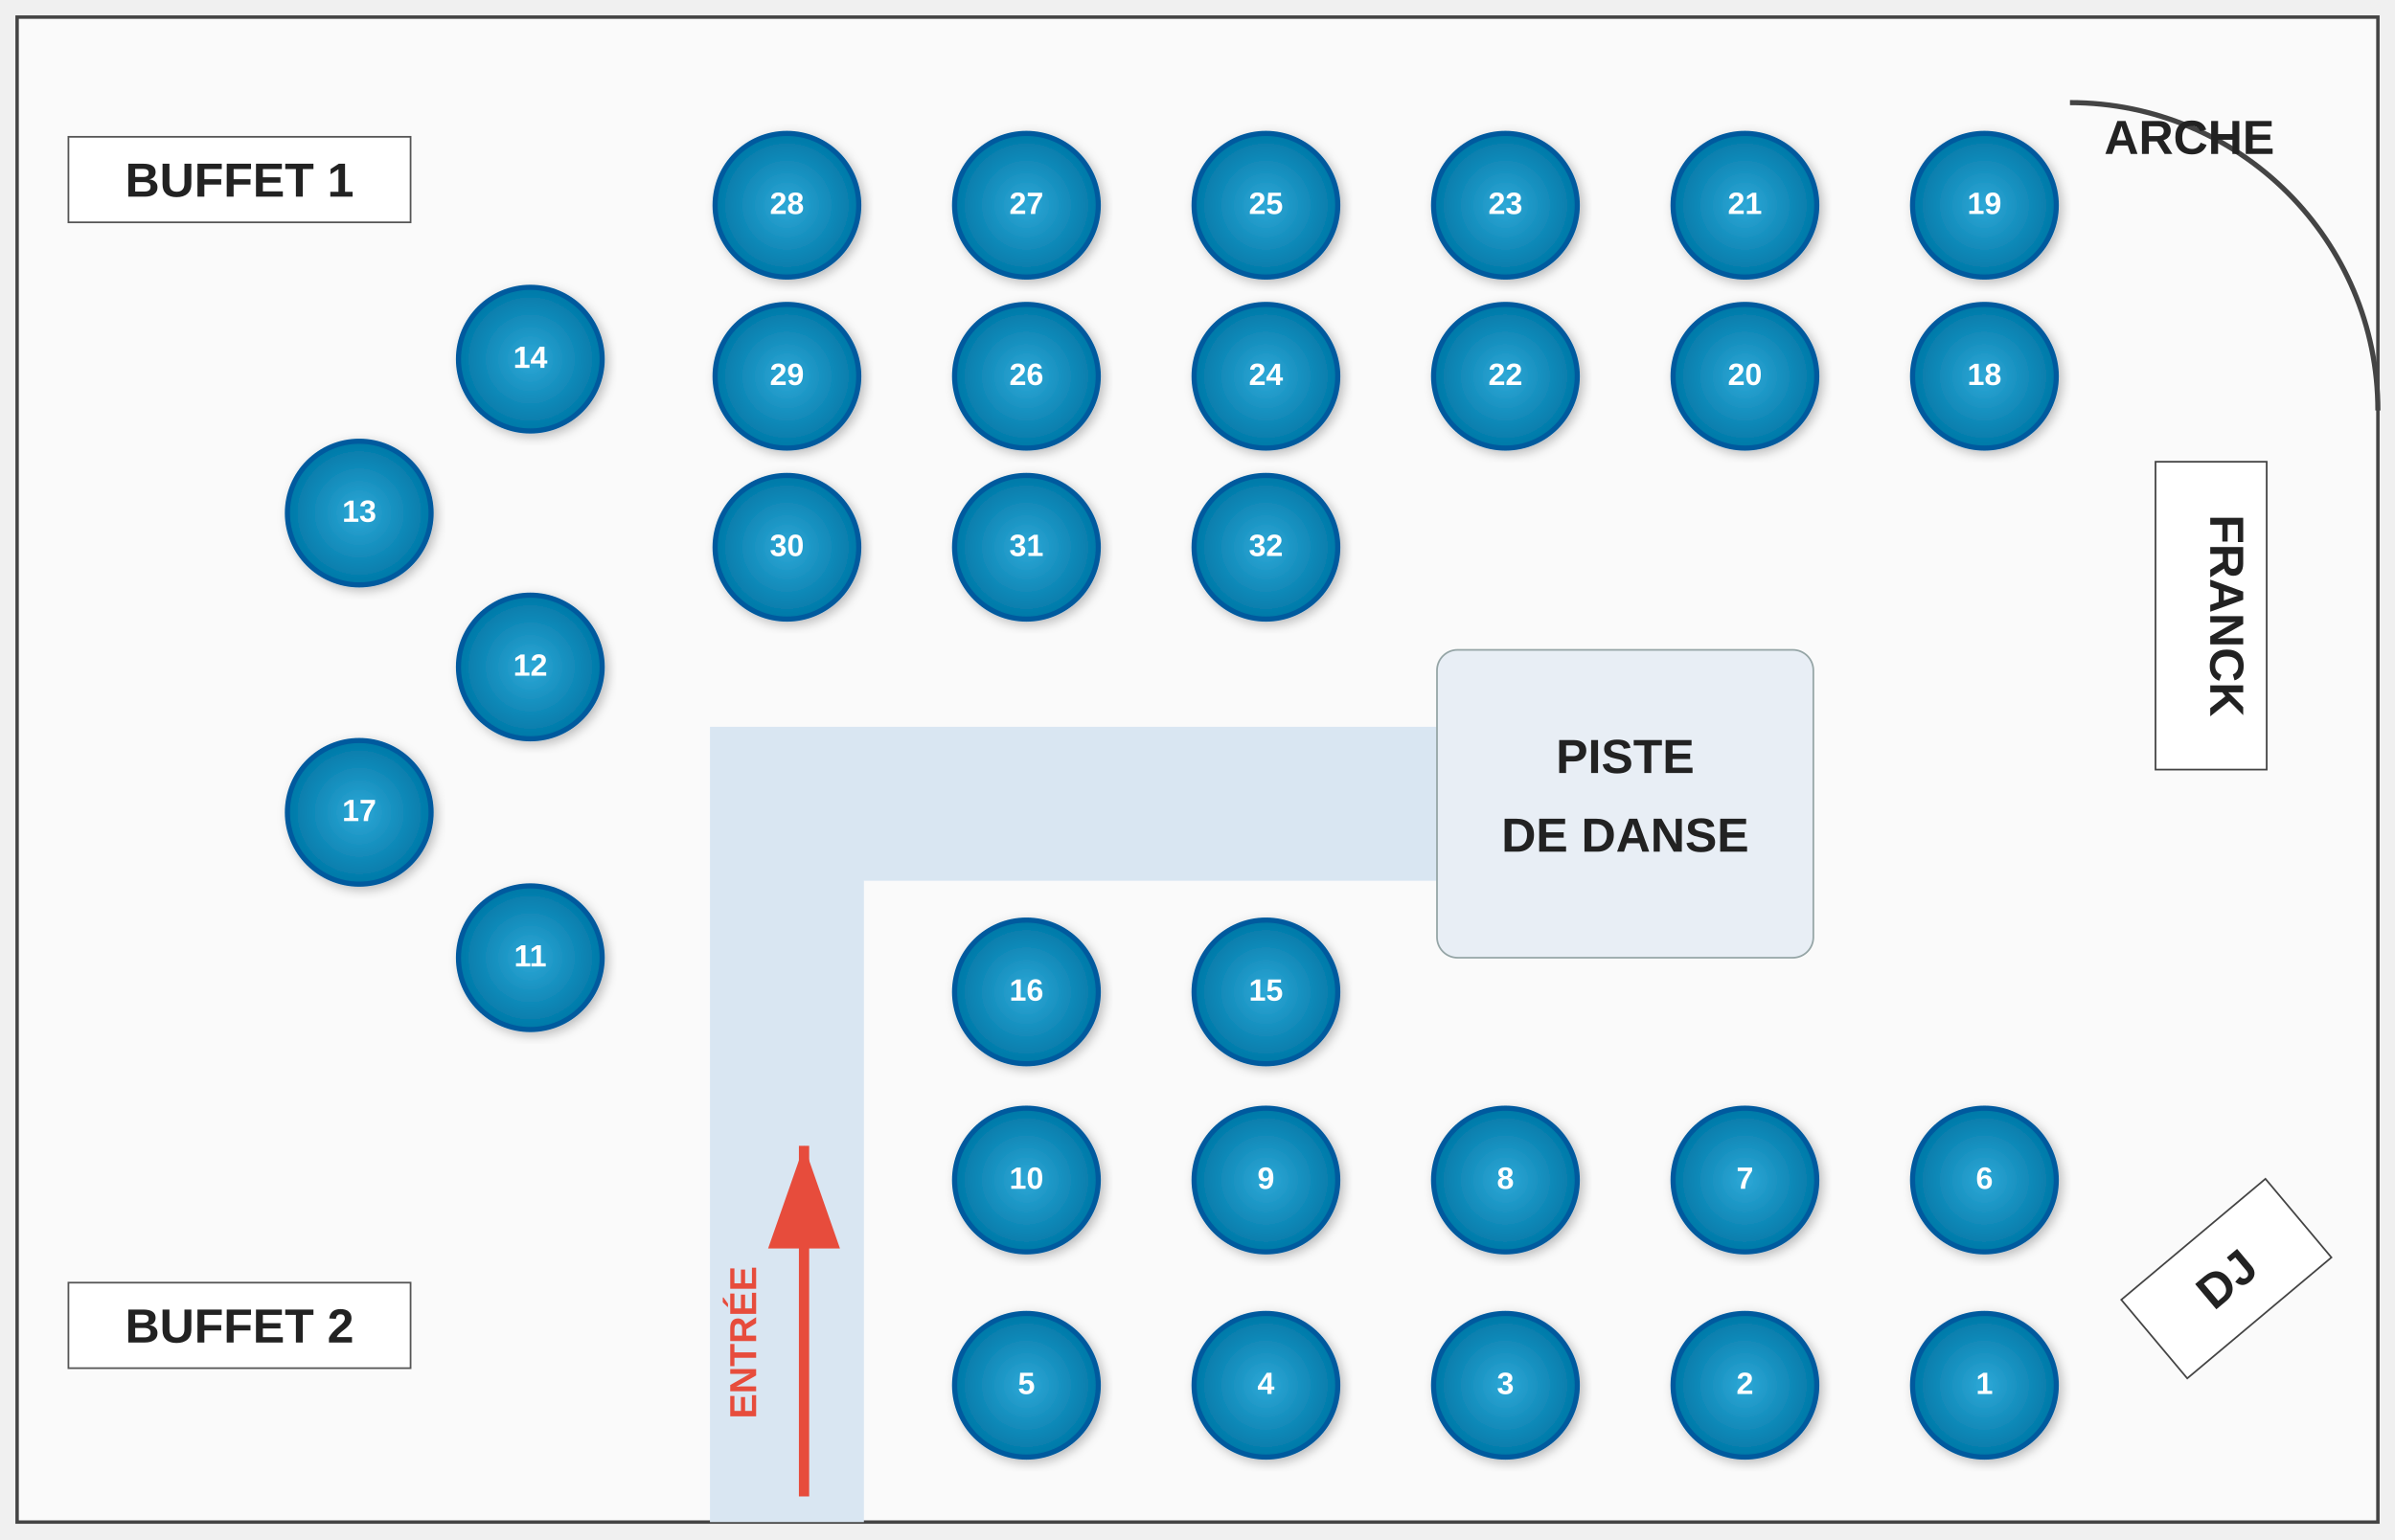
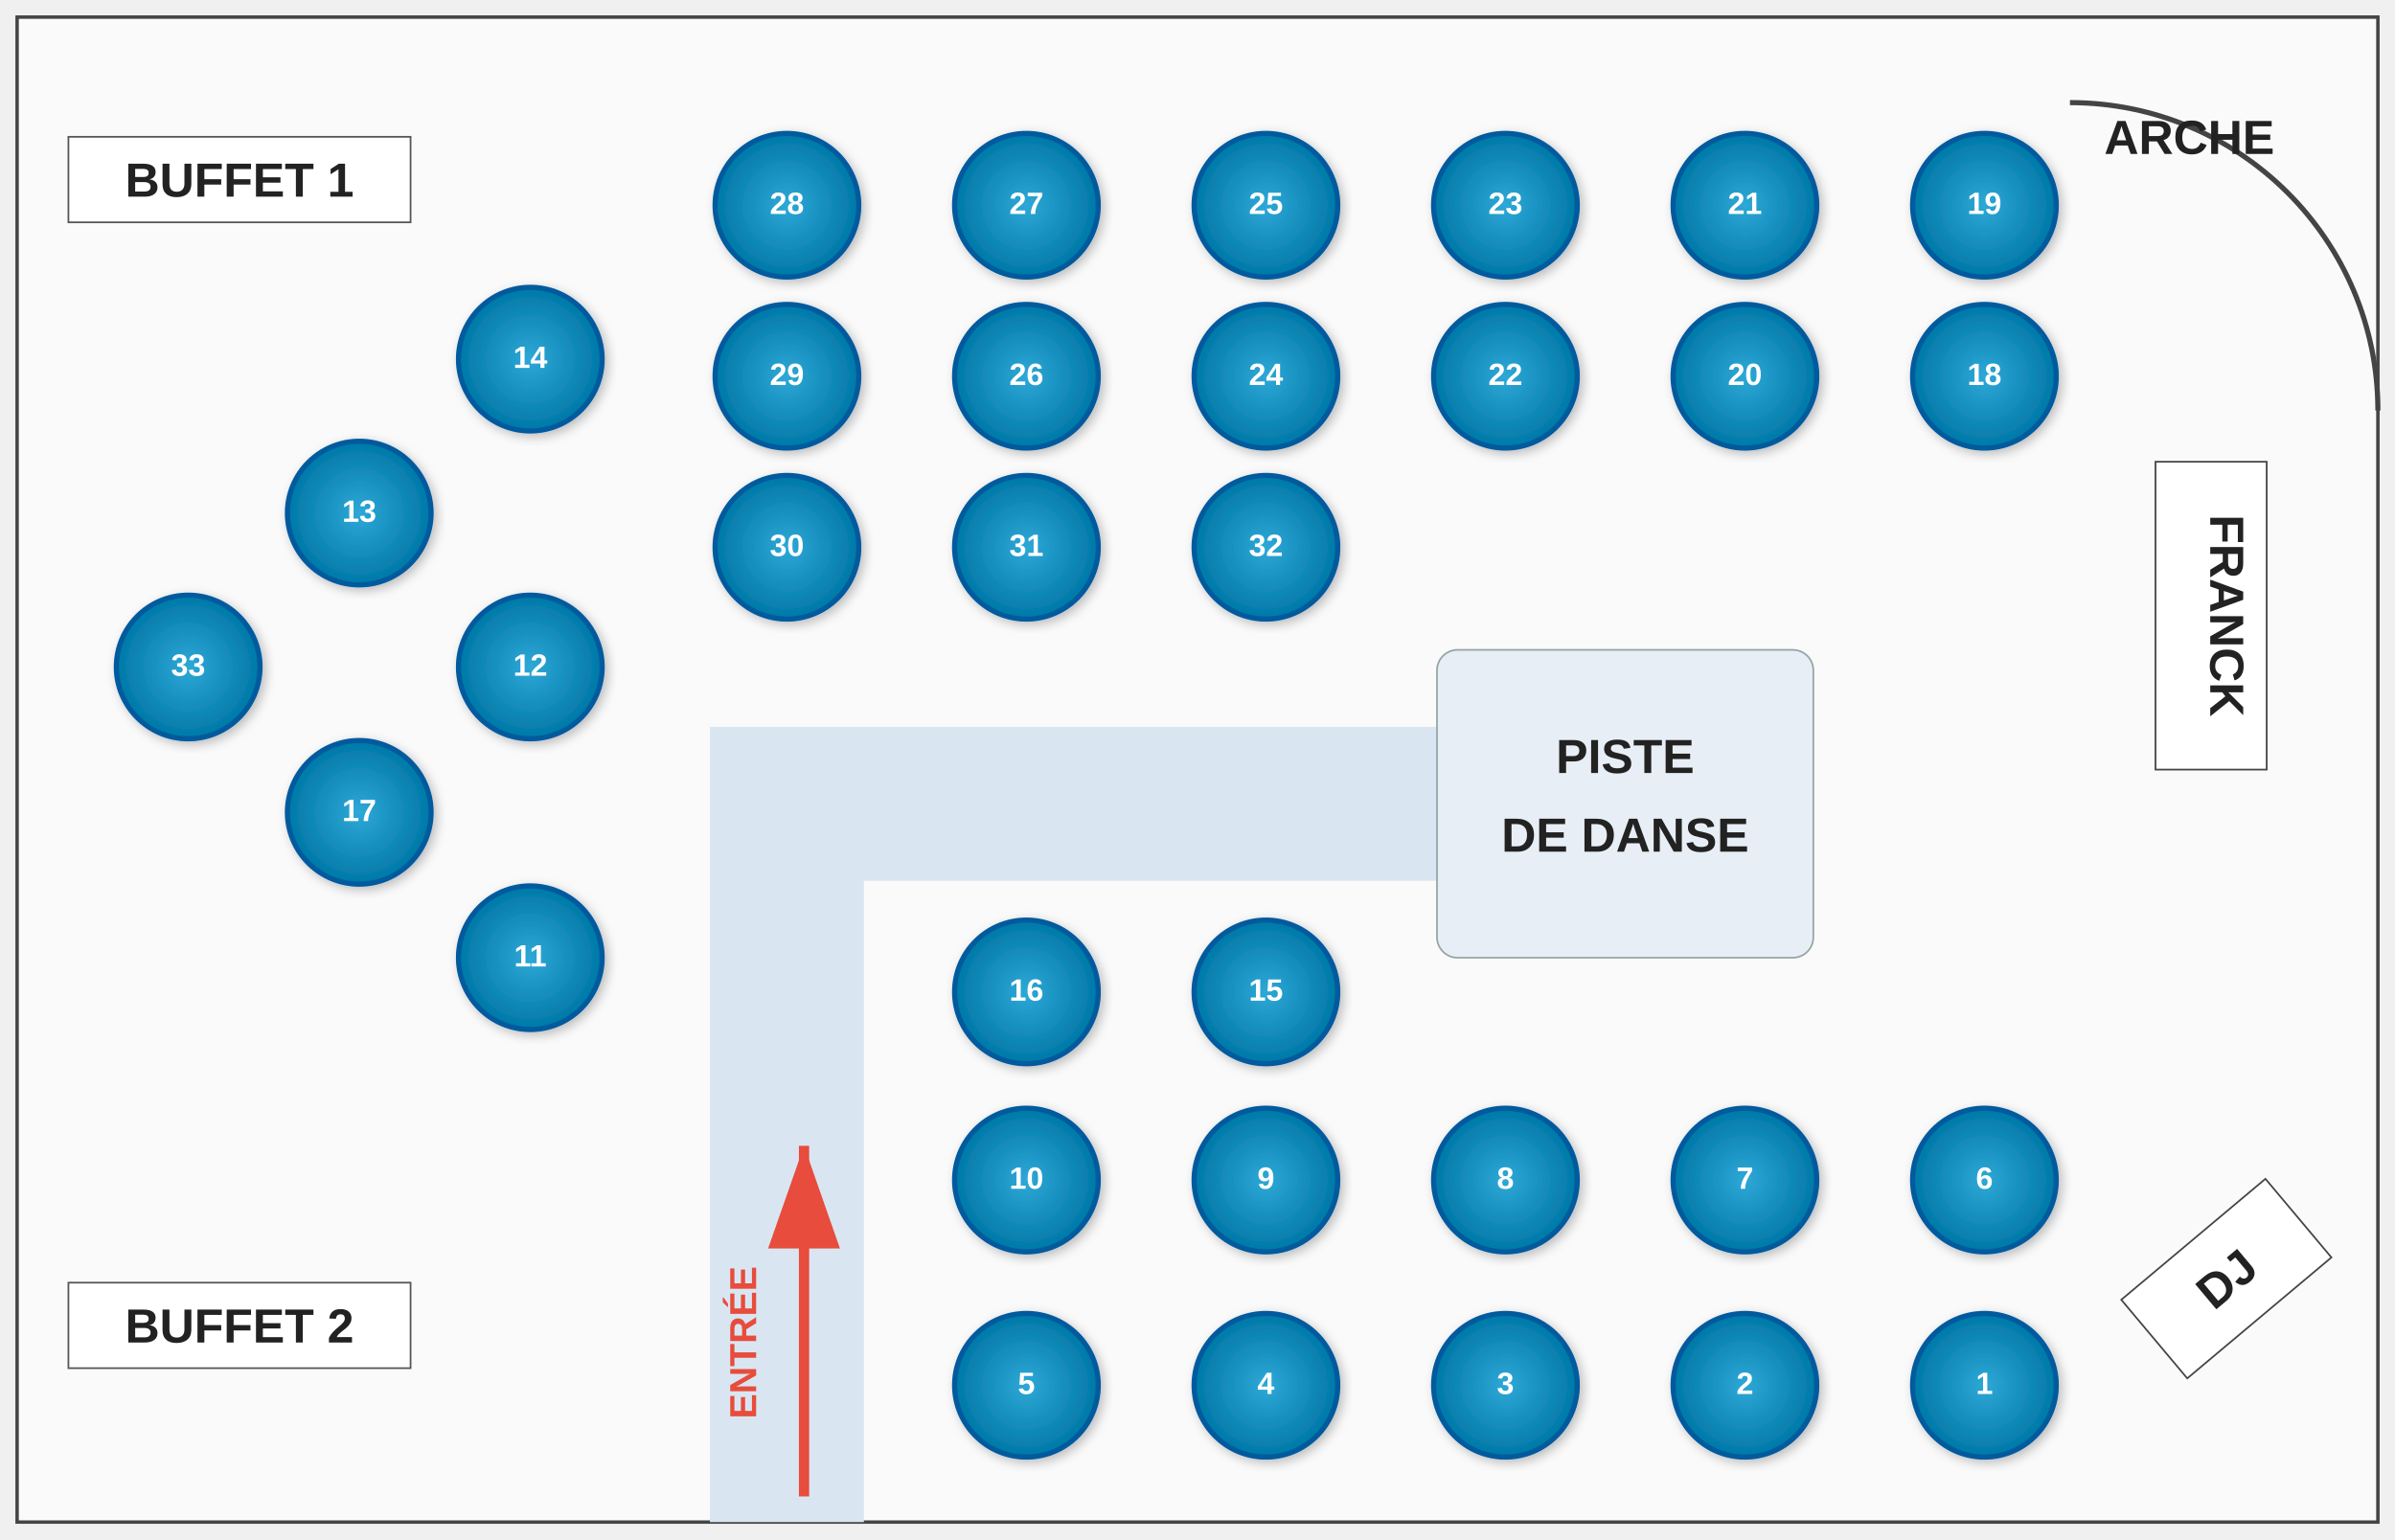
<svg xmlns="http://www.w3.org/2000/svg" viewBox="0 0 1400 900">
  <defs>
    <radialGradient id="tableGrad">
      <stop offset="0%" stop-color="#2EA8D7" />
      <stop offset="100%" stop-color="#0078A7" />
    </radialGradient>
    <filter id="shadow">
      <feDropShadow dx="2" dy="2" stdDeviation="3" flood-opacity="0.25" />
    </filter>
    <marker id="arrowhead" markerWidth="10" markerHeight="7" refX="10" refY="3.5" orient="auto">
      <polygon points="0 0, 10 3.5, 0 7" fill="#E74C3C" />
    </marker>
  </defs>
  <style>

/* ================================
   TABLE NORMALE
================================ */

.t {
    fill: url(#tableGrad);
    stroke: #005A9E;
    stroke-width: 3;
    filter: url(#shadow);
}


+ 
/* ================================
   TABLE SÉLECTIONNÉE
   JavaScript ajoute:
   class="table-group active"
================================ */

.table-group.active .t {
    fill: #D4A017 !important;
    stroke: #8A6500 !important;
    stroke-width: 4;
}


+ 
/* ================================
   NUMÉRO DE TABLE
================================ */

.num {
    fill: white;
    font-family: Segoe UI, Arial, sans-serif;
    font-size: 18px;
    font-weight: bold;
    text-anchor: middle;
    dominant-baseline: middle;
}
+ 


/* ================================
   NOM DE TABLE
   Utilisé dynamiquement par JS
================================ */

.nom-table-svg {
    fill: white;
    font-family: Segoe UI, Arial, sans-serif;
    font-size: 12px;
    font-weight: bold;
    text-anchor: middle;
    dominant-baseline: middle;
    pointer-events: none;
}


+ 
/* ================================
   LABELS
================================ */

.label {
    font-family: Segoe UI, Arial, sans-serif;
    font-weight: bold;
    fill: #222;
    font-size: 28px;
}
+ 


.label-entree {
    font-family: Segoe UI, Arial, sans-serif;
    font-weight: bold;
    fill: #E74C3C;
    font-size: 22px;
}

</style>
  <rect x="10" y="10" width="1380" height="880" fill="#fafafa" stroke="#444" stroke-width="2" />
  <rect x="40" y="80" width="200" height="50" fill="white" stroke="#555" />
  <text x="140" y="115" text-anchor="middle" class="label">
    BUFFET 1
</text>
  <rect x="40" y="750" width="200" height="50" fill="white" stroke="#555" />
  <text x="140" y="785" text-anchor="middle" class="label">
    BUFFET 2
</text>
  <path d="M1210 60 A180 180 0 0 1 1390 240" fill="none" stroke="#444" stroke-width="3" />
  <text x="1230" y="90" class="label">
    ARCHE
</text>
  <rect x="1260" y="270" width="65" height="180" fill="white" stroke="#444" />
  <text transform="rotate(90 1292 360)" x="1292" y="360" text-anchor="middle" class="label">
    FRANCK
</text>
  <path d="M460 845 L460 470 L840 470" fill="none" stroke="#D9E6F2" stroke-width="90" stroke-linecap="square" />
  <rect x="840" y="380" width="220" height="180" rx="12" fill="#E8EEF5" stroke="#95A5A6" />
  <text x="950" y="452" text-anchor="middle" class="label" font-size="26">
    PISTE
</text>
  <text x="950" y="498" text-anchor="middle" class="label" font-size="26">
    DE DANSE
</text>
  <g transform="translate(442, 785) rotate(-90)">
    <text x="0" y="0" text-anchor="middle" class="label-entree">
        ENTRÉE
    </text>
  </g>
  <path d="M470 875 L470 670" stroke="#E74C3C" stroke-width="6" fill="none" marker-end="url(#arrowhead)" />
  <g transform="translate(1240 760) rotate(-40)">
    <rect width="110" height="60" fill="white" stroke="#444" />
    <text x="55" y="40" text-anchor="middle" class="label">
        DJ
    </text>
  </g>
  <g id="svg-table-28" class="table-group">
    <circle class="t" cx="460" cy="120" r="42" />
    <text class="num" x="460" y="120">28</text>
  </g>
  <g id="svg-table-29" class="table-group">
    <circle class="t" cx="460" cy="220" r="42" />
    <text class="num" x="460" y="220">29</text>
  </g>
  <g id="svg-table-30" class="table-group">
    <circle class="t" cx="460" cy="320" r="42" />
    <text class="num" x="460" y="320">30</text>
  </g>
  <g id="svg-table-27" class="table-group">
    <circle class="t" cx="600" cy="120" r="42" />
    <text class="num" x="600" y="120">27</text>
  </g>
  <g id="svg-table-26" class="table-group">
    <circle class="t" cx="600" cy="220" r="42" />
    <text class="num" x="600" y="220">26</text>
  </g>
  <g id="svg-table-31" class="table-group">
    <circle class="t" cx="600" cy="320" r="42" />
    <text class="num" x="600" y="320">31</text>
  </g>
  <g id="svg-table-25" class="table-group">
    <circle class="t" cx="740" cy="120" r="42" />
    <text class="num" x="740" y="120">25</text>
  </g>
  <g id="svg-table-24" class="table-group">
    <circle class="t" cx="740" cy="220" r="42" />
    <text class="num" x="740" y="220">24</text>
  </g>
  <g id="svg-table-32" class="table-group">
    <circle class="t" cx="740" cy="320" r="42" />
    <text class="num" x="740" y="320">32</text>
  </g>
  <g id="svg-table-23" class="table-group">
    <circle class="t" cx="880" cy="120" r="42" />
    <text class="num" x="880" y="120">23</text>
  </g>
  <g id="svg-table-22" class="table-group">
    <circle class="t" cx="880" cy="220" r="42" />
    <text class="num" x="880" y="220">22</text>
  </g>
  <g id="svg-table-21" class="table-group">
    <circle class="t" cx="1020" cy="120" r="42" />
    <text class="num" x="1020" y="120">21</text>
  </g>
  <g id="svg-table-20" class="table-group">
    <circle class="t" cx="1020" cy="220" r="42" />
    <text class="num" x="1020" y="220">20</text>
  </g>
  <g id="svg-table-19" class="table-group">
    <circle class="t" cx="1160" cy="120" r="42" />
    <text class="num" x="1160" y="120">19</text>
  </g>
  <g id="svg-table-18" class="table-group">
    <circle class="t" cx="1160" cy="220" r="42" />
    <text class="num" x="1160" y="220">18</text>
  </g>
+   <g id="svg-table-33" class="table-group">
+     <circle class="t" cx="110" cy="390" r="42" />
+     <text class="num" x="110" y="390">33</text>
+   </g>
  <g id="svg-table-14" class="table-group">
    <circle class="t" cx="310" cy="210" r="42" />
    <text class="num" x="310" y="210">14</text>
  </g>
  <g id="svg-table-13" class="table-group">
    <circle class="t" cx="210" cy="300" r="42" />
    <text class="num" x="210" y="300">13</text>
  </g>
  <g id="svg-table-12" class="table-group">
    <circle class="t" cx="310" cy="390" r="42" />
    <text class="num" x="310" y="390">12</text>
  </g>
  <g id="svg-table-17" class="table-group">
    <circle class="t" cx="210" cy="475" r="42" />
    <text class="num" x="210" y="475">17</text>
  </g>
  <g id="svg-table-11" class="table-group">
    <circle class="t" cx="310" cy="560" r="42" />
    <text class="num" x="310" y="560">11</text>
  </g>
  <g id="svg-table-16" class="table-group">
    <circle class="t" cx="600" cy="580" r="42" />
    <text class="num" x="600" y="580">16</text>
  </g>
  <g id="svg-table-10" class="table-group">
    <circle class="t" cx="600" cy="690" r="42" />
    <text class="num" x="600" y="690">10</text>
  </g>
  <g id="svg-table-5" class="table-group">
    <circle class="t" cx="600" cy="810" r="42" />
    <text class="num" x="600" y="810">5</text>
  </g>
  <g id="svg-table-15" class="table-group">
    <circle class="t" cx="740" cy="580" r="42" />
    <text class="num" x="740" y="580">15</text>
  </g>
  <g id="svg-table-9" class="table-group">
    <circle class="t" cx="740" cy="690" r="42" />
    <text class="num" x="740" y="690">9</text>
  </g>
  <g id="svg-table-4" class="table-group">
    <circle class="t" cx="740" cy="810" r="42" />
    <text class="num" x="740" y="810">4</text>
  </g>
  <g id="svg-table-8" class="table-group">
    <circle class="t" cx="880" cy="690" r="42" />
    <text class="num" x="880" y="690">8</text>
  </g>
  <g id="svg-table-3" class="table-group">
    <circle class="t" cx="880" cy="810" r="42" />
    <text class="num" x="880" y="810">3</text>
  </g>
  <g id="svg-table-7" class="table-group">
    <circle class="t" cx="1020" cy="690" r="42" />
    <text class="num" x="1020" y="690">7</text>
  </g>
  <g id="svg-table-2" class="table-group">
    <circle class="t" cx="1020" cy="810" r="42" />
    <text class="num" x="1020" y="810">2</text>
  </g>
  <g id="svg-table-6" class="table-group">
    <circle class="t" cx="1160" cy="690" r="42" />
    <text class="num" x="1160" y="690">6</text>
  </g>
  <g id="svg-table-1" class="table-group">
    <circle class="t" cx="1160" cy="810" r="42" />
    <text class="num" x="1160" y="810">1</text>
  </g>
</svg>
